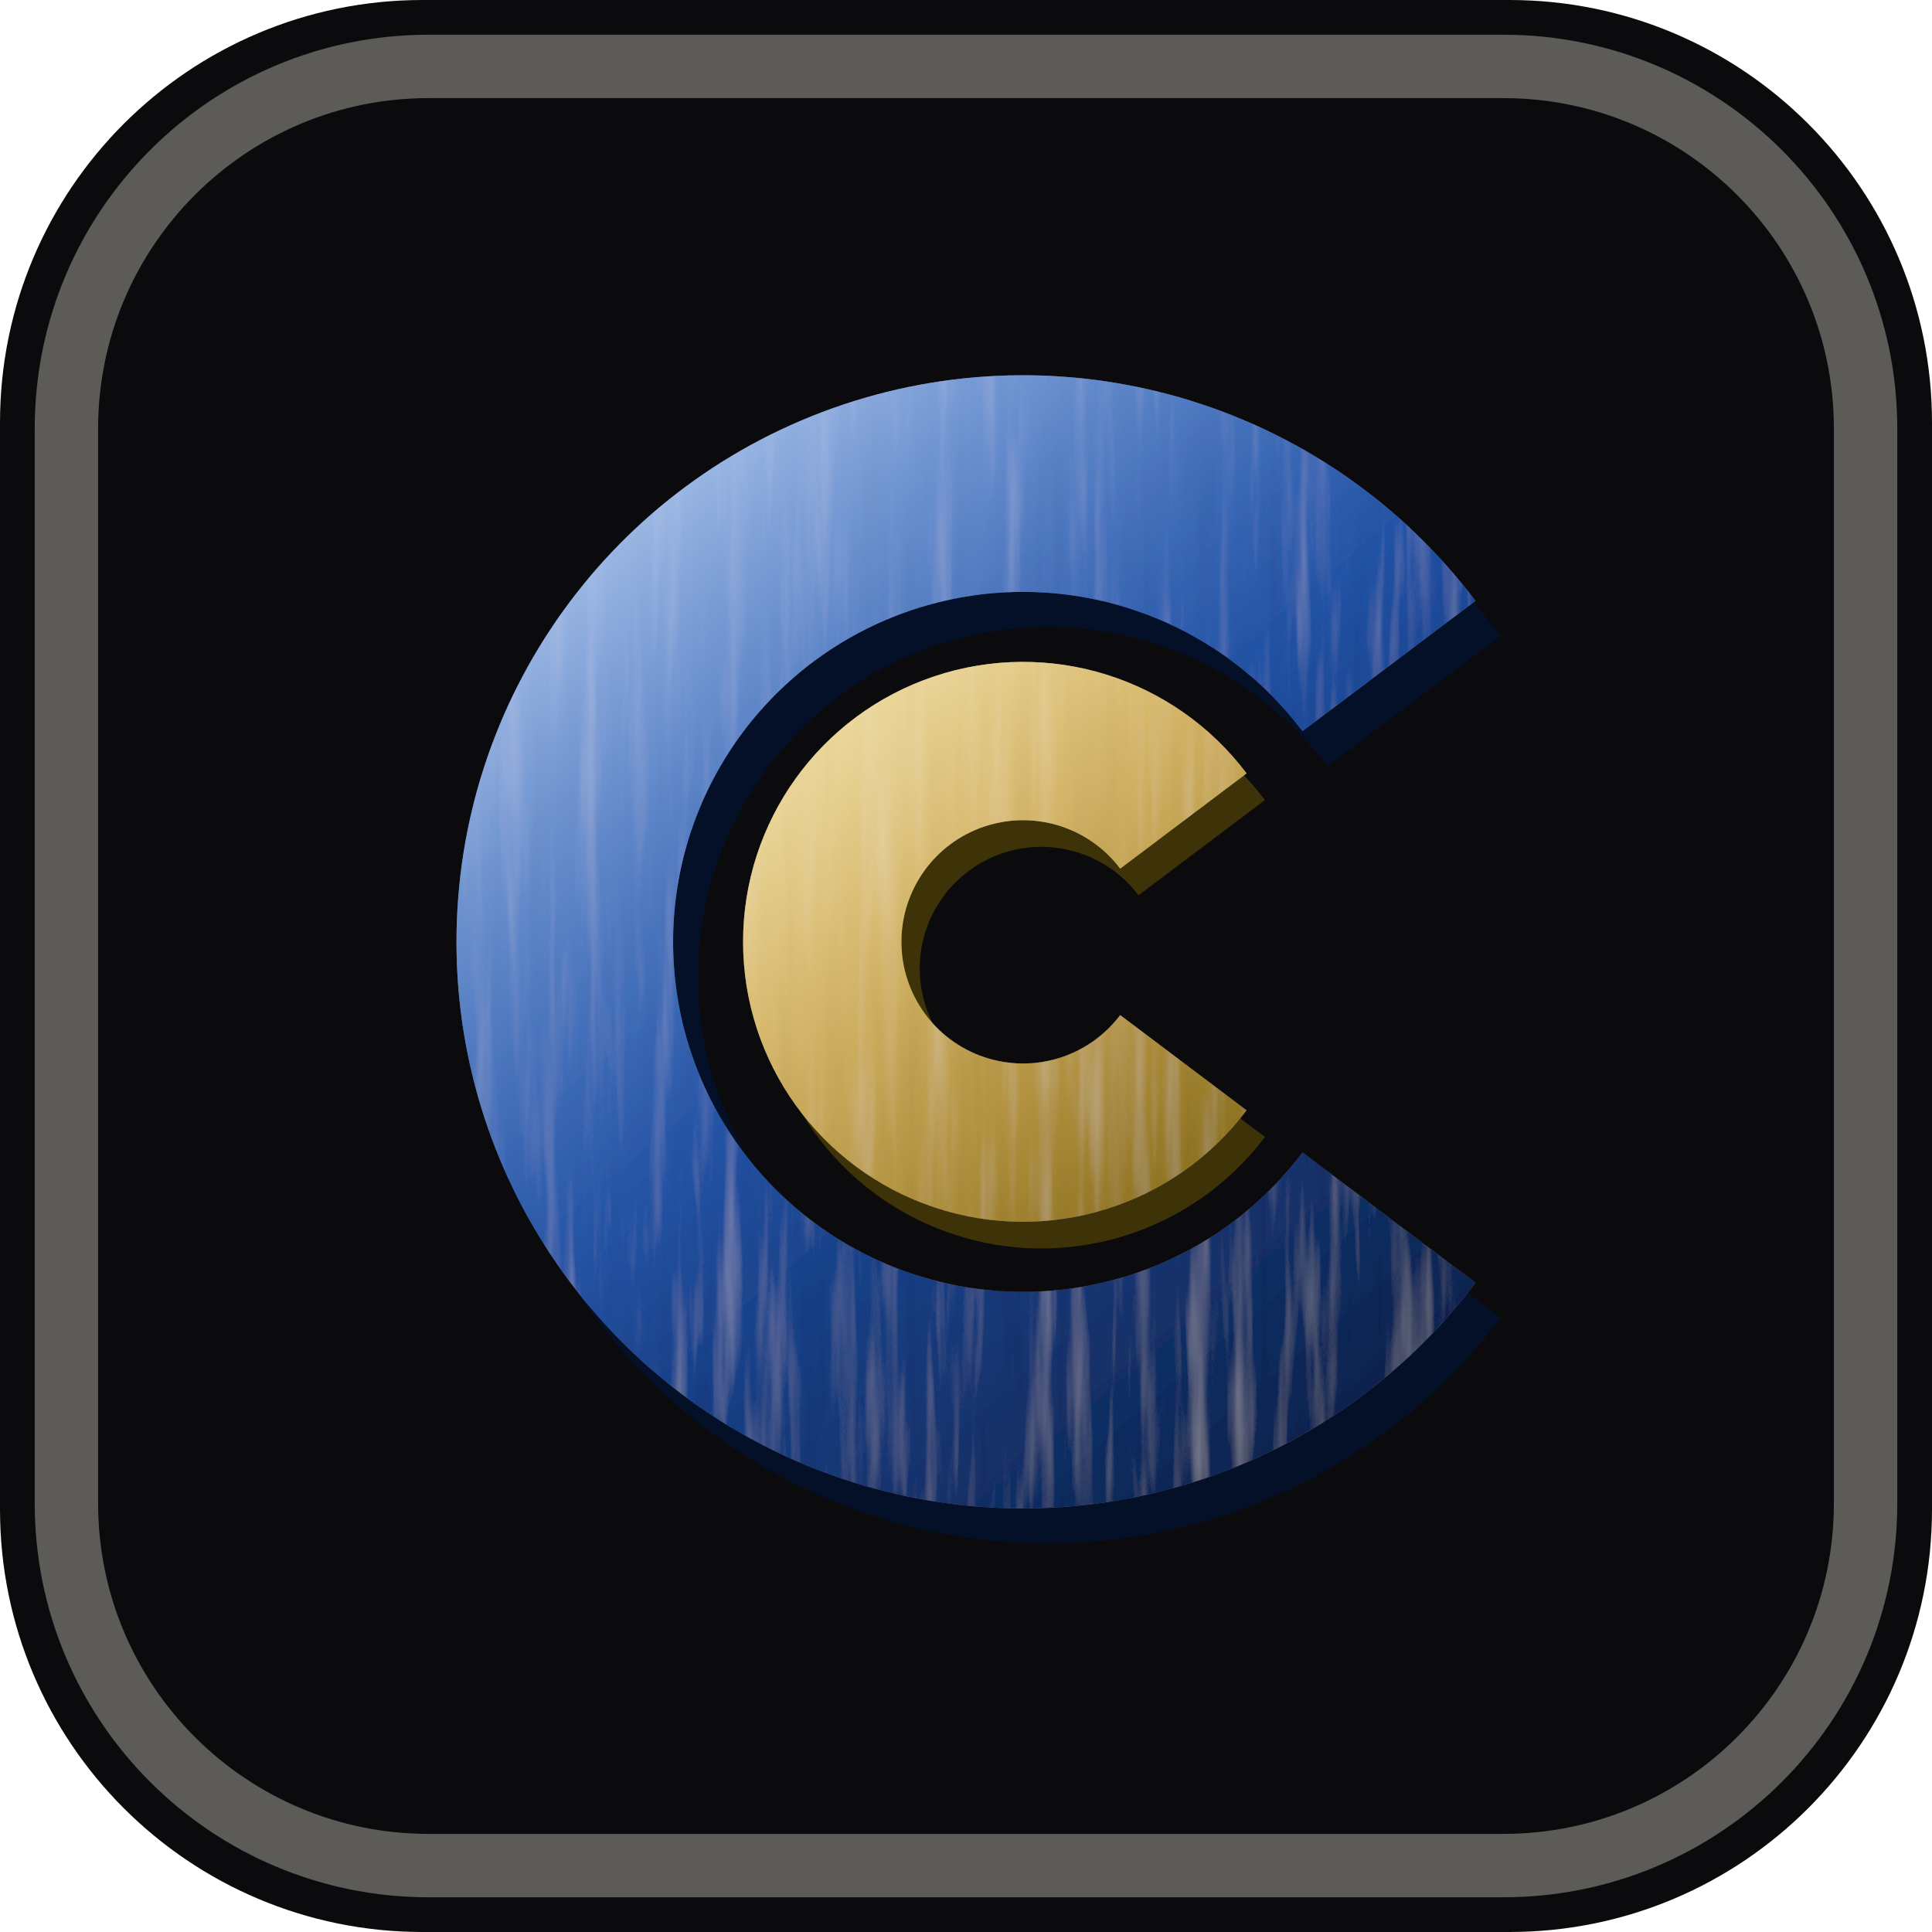
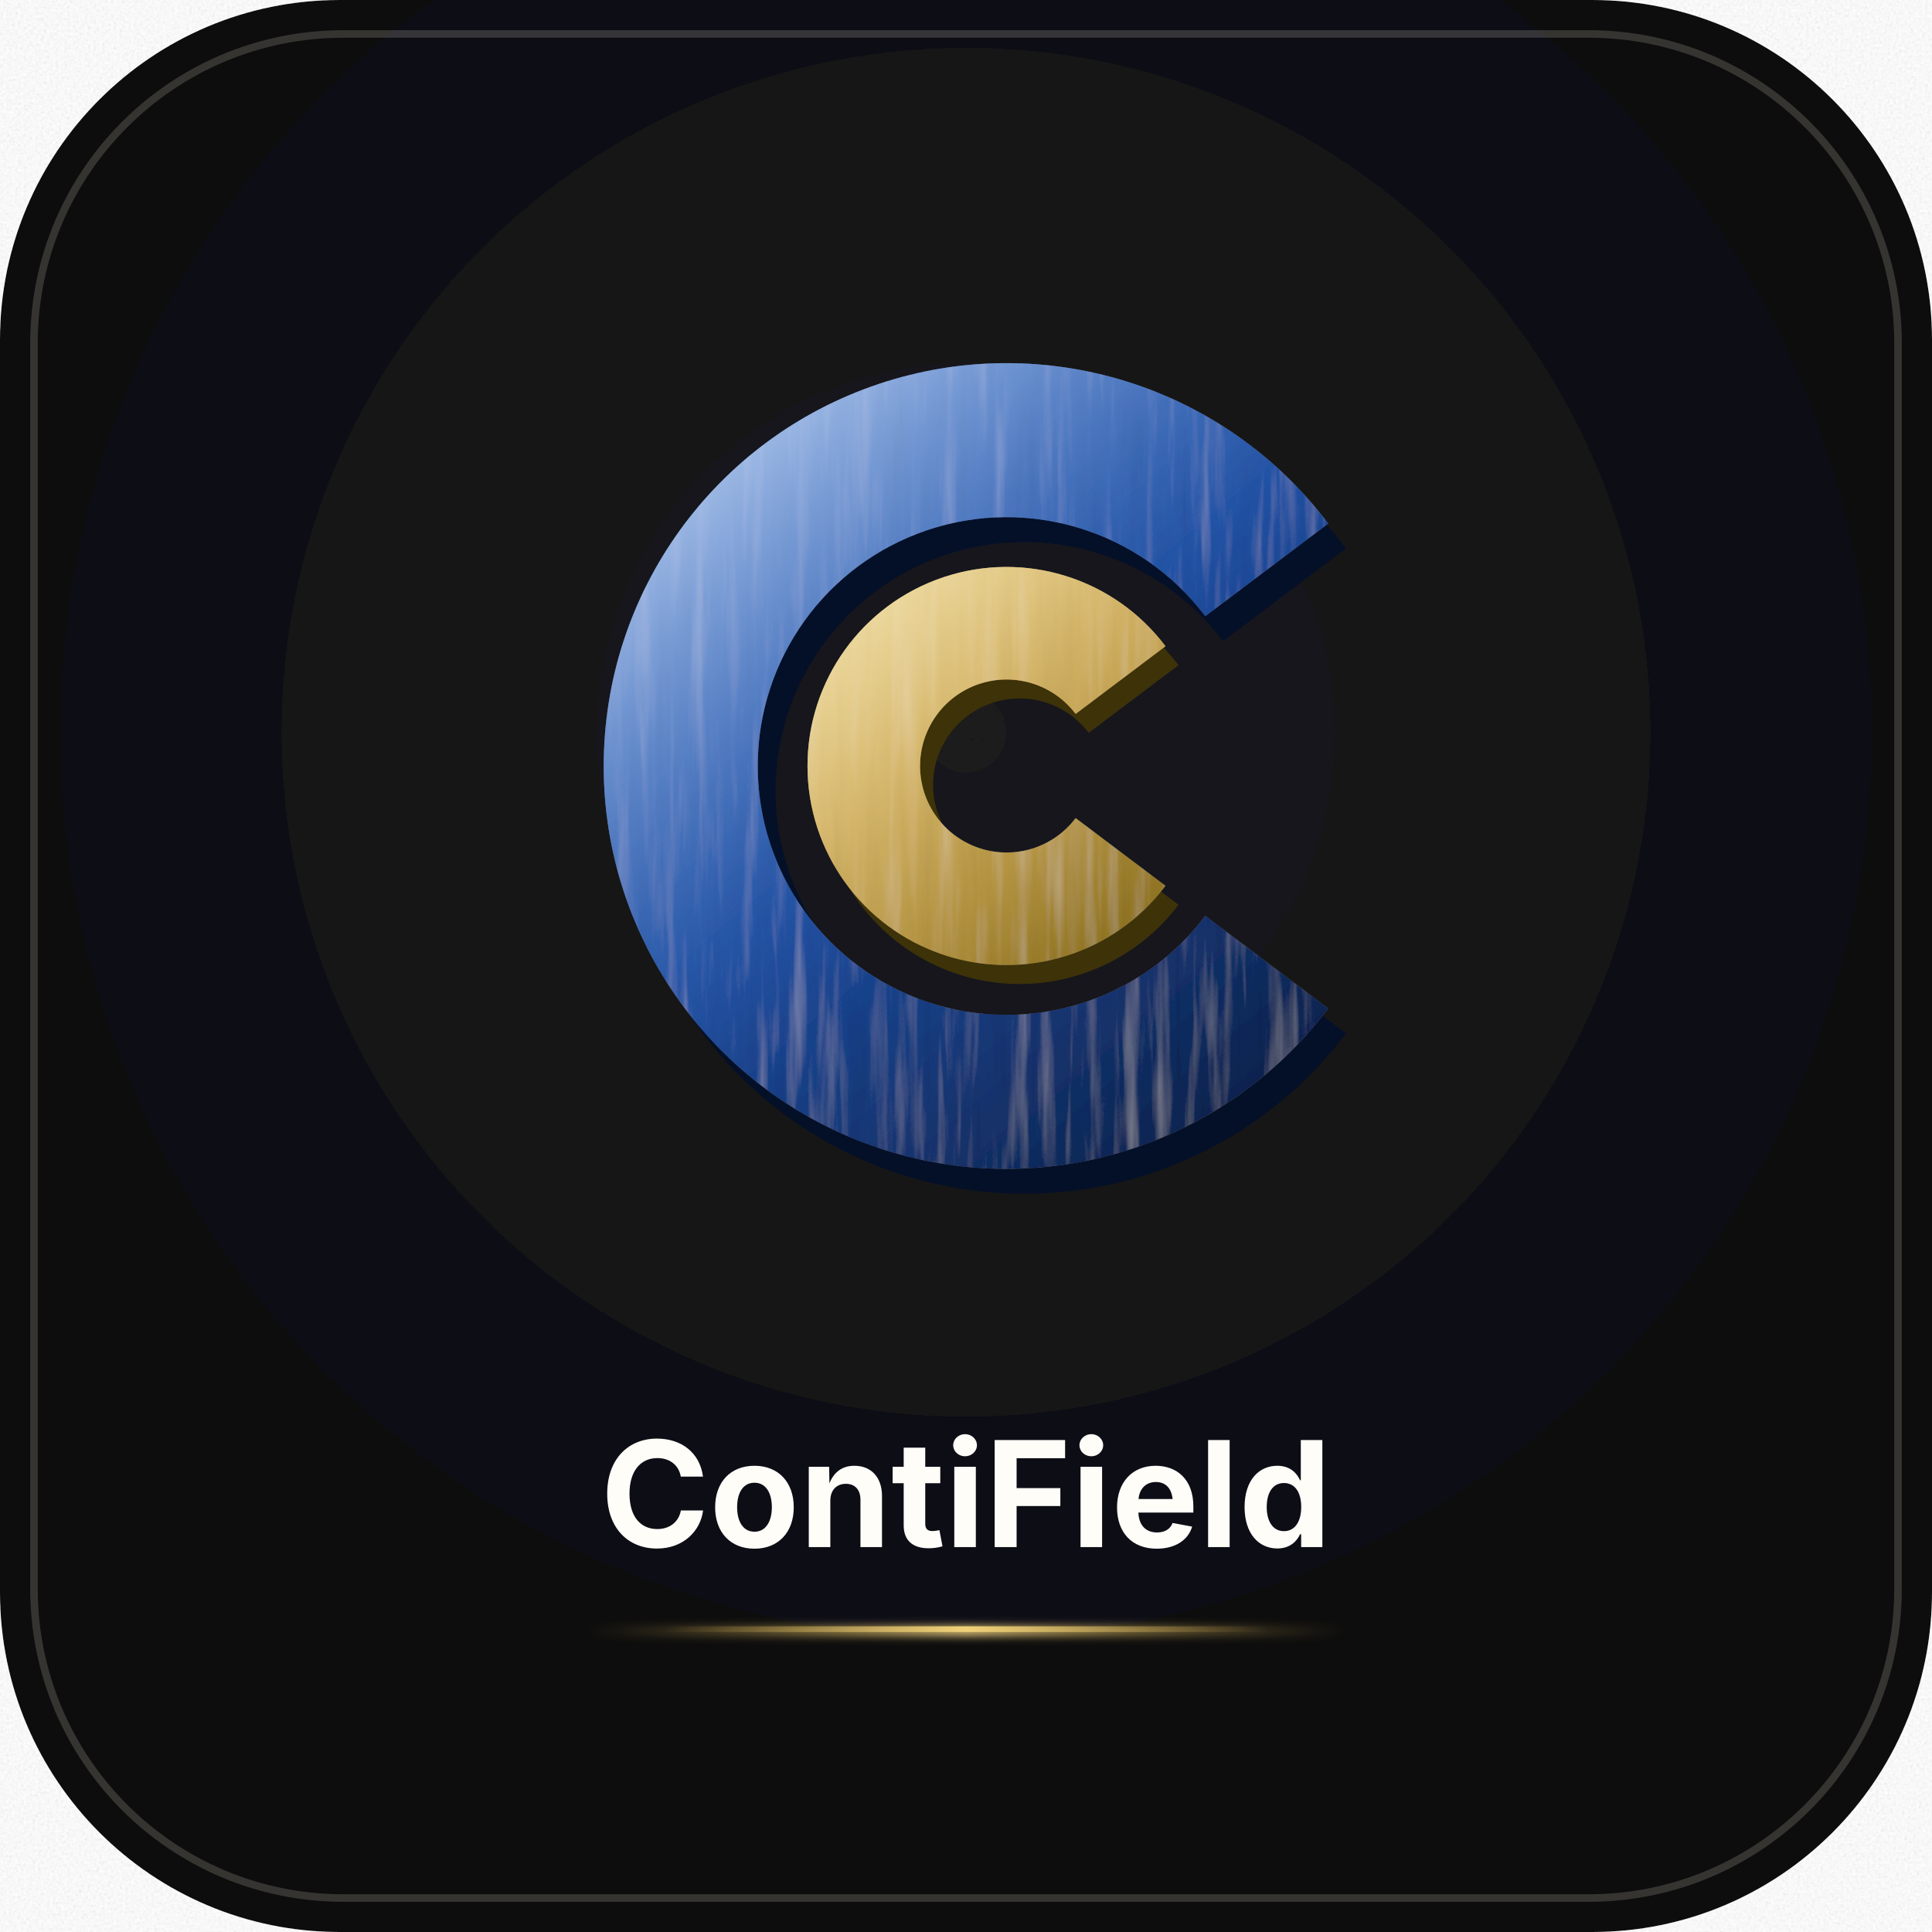
- <svg xmlns="http://www.w3.org/2000/svg" viewBox="0 0 32 32" fill="none">
+ <svg xmlns="http://www.w3.org/2000/svg" viewBox="0 0 1024 1024" fill="none">
  <defs>
-     <linearGradient id="f-blue" x1="18" y1="12" x2="82" y2="88" gradientUnits="userSpaceOnUse">
+     <linearGradient id="t-blue" x1="18" y1="12" x2="82" y2="88" gradientUnits="userSpaceOnUse">
      <stop offset="0%" stop-color="#c5dcff" />
      <stop offset="18%" stop-color="#4d82d6" />
      <stop offset="48%" stop-color="#1e4fa3" />
      <stop offset="100%" stop-color="#071433" />
    </linearGradient>
-     <linearGradient id="f-blue-hi" x1="22" y1="16" x2="58" y2="54" gradientUnits="userSpaceOnUse">
+     <linearGradient id="t-blue-hi" x1="22" y1="16" x2="58" y2="54" gradientUnits="userSpaceOnUse">
      <stop offset="0%" stop-color="#eef5ff" stop-opacity=".9" />
      <stop offset="100%" stop-color="#1e4fa3" stop-opacity="0" />
    </linearGradient>
-     <linearGradient id="f-gold" x1="28" y1="20" x2="78" y2="82" gradientUnits="userSpaceOnUse">
+     <linearGradient id="t-gold" x1="28" y1="20" x2="78" y2="82" gradientUnits="userSpaceOnUse">
      <stop offset="0%" stop-color="#fff6d2" />
      <stop offset="16%" stop-color="#edd078" />
      <stop offset="42%" stop-color="#c9a34a" />
      <stop offset="72%" stop-color="#8b7020" />
      <stop offset="100%" stop-color="#4a3c0c" />
    </linearGradient>
-     <linearGradient id="f-gold-hi" x1="36" y1="26" x2="68" y2="62" gradientUnits="userSpaceOnUse">
+     <linearGradient id="t-gold-hi" x1="36" y1="26" x2="68" y2="62" gradientUnits="userSpaceOnUse">
      <stop offset="0%" stop-color="#fff8d8" stop-opacity=".95" />
      <stop offset="100%" stop-color="#c9a34a" stop-opacity="0" />
    </linearGradient>
-     <filter id="f-brush" x="-8%" y="-8%" width="116%" height="116%">
+     <filter id="t-brush" x="-8%" y="-8%" width="116%" height="116%">
      <feTurbulence type="fractalNoise" baseFrequency="0.85 0.06" numOctaves="3" seed="3" result="noise" />
      <feColorMatrix type="saturate" values="0" in="noise" result="gray" />
      <feComponentTransfer in="gray" result="grain">
        <feFuncA type="linear" slope="0.42" />
      </feComponentTransfer>
      <feComposite in="grain" in2="SourceAlpha" operator="in" result="clipped" />
      <feBlend in="SourceGraphic" in2="clipped" mode="overlay" />
    </filter>
-     <filter id="f-paper" x="0" y="0" width="100%" height="100%">
+     <filter id="t-paper" x="0" y="0" width="100%" height="100%">
      <feTurbulence type="fractalNoise" baseFrequency="0.65" numOctaves="4" seed="11" result="n" />
      <feColorMatrix type="saturate" values="0" in="n" result="g" />
      <feComponentTransfer in="g" result="grain">
        <feFuncA type="linear" slope="0.22" />
      </feComponentTransfer>
      <feBlend in="SourceGraphic" in2="grain" mode="multiply" />
    </filter>
-     <radialGradient id="f-vignette" cx="50%" cy="38%" r="62%">
+     <radialGradient id="t-vignette" cx="50%" cy="38%" r="62%">
      <stop offset="0%" stop-color="#1a1a1f" />
      <stop offset="100%" stop-color="#0b0b0d" />
    </radialGradient>
-     <linearGradient id="f-flare" x1="0" y1="0" x2="1" y2="0">
+     <linearGradient id="t-flare" x1="0" y1="0" x2="1" y2="0">
      <stop offset="0%" stop-color="#c9a34a" stop-opacity="0" />
      <stop offset="50%" stop-color="#f0d27a" stop-opacity="1" />
      <stop offset="100%" stop-color="#c9a34a" stop-opacity="0" />
    </linearGradient>
-     <filter id="f-flare-glow" x="-40%" y="-400%" width="180%" height="900%">
+     <filter id="t-flare-glow" x="-40%" y="-400%" width="180%" height="900%">
      <feGaussianBlur stdDeviation="2.4" />
    </filter>
  </defs>
-   <rect width="32" height="32" rx="7" fill="#0b0b0d" />
-   <rect x="1.1" y="1.1" width="29.8" height="29.8" rx="6" stroke="#d7d2c6" stroke-width="1.05" stroke-opacity=".4" />
-   <g transform="translate(2.2 1.8) scale(0.276)">
+   <rect width="1024" height="1024" rx="180" fill="url(#t-vignette)" filter="url(#t-paper)" />
+   <rect x="18" y="18" width="988" height="988" rx="164" stroke="#d7d2c6" stroke-opacity=".2" stroke-width="4" />
+   <g transform="translate(198 92) scale(6.28)">
    <path fill="#041028" d="M80.577 29.538 A34 34 0 1 0 80.577 70.462 L70.195 62.638 A21 21 0 1 1 70.195 37.362 Z" transform="translate(1.5 2.1)" />
-     <path fill="url(#f-blue)" d="M80.577 29.538 A34 34 0 1 0 80.577 70.462 L70.195 62.638 A21 21 0 1 1 70.195 37.362 Z" filter="url(#f-brush)" />
-     <path fill="url(#f-blue-hi)" d="M80.577 29.538 A34 34 0 1 0 80.577 70.462 L70.195 62.638 A21 21 0 1 1 70.195 37.362 Z" />
+     <path fill="url(#t-blue)" d="M80.577 29.538 A34 34 0 1 0 80.577 70.462 L70.195 62.638 A21 21 0 1 1 70.195 37.362 Z" filter="url(#t-brush)" />
+     <path fill="url(#t-blue-hi)" d="M80.577 29.538 A34 34 0 1 0 80.577 70.462 L70.195 62.638 A21 21 0 1 1 70.195 37.362 Z" />
    <path fill="#3d3208" d="M66.84 39.89 A16.8 16.8 0 1 0 66.84 60.11 L59.253 54.393 A7.3 7.3 0 1 1 59.253 45.607 Z" transform="translate(1.1 1.6)" />
-     <path fill="url(#f-gold)" d="M66.84 39.89 A16.8 16.8 0 1 0 66.84 60.11 L59.253 54.393 A7.3 7.3 0 1 1 59.253 45.607 Z" filter="url(#f-brush)" />
-     <path fill="url(#f-gold-hi)" d="M66.84 39.89 A16.8 16.8 0 1 0 66.84 60.11 L59.253 54.393 A7.3 7.3 0 1 1 59.253 45.607 Z" />
+     <path fill="url(#t-gold)" d="M66.84 39.89 A16.8 16.8 0 1 0 66.84 60.11 L59.253 54.393 A7.3 7.3 0 1 1 59.253 45.607 Z" filter="url(#t-brush)" />
+     <path fill="url(#t-gold-hi)" d="M66.84 39.89 A16.8 16.8 0 1 0 66.84 60.11 L59.253 54.393 A7.3 7.3 0 1 1 59.253 45.607 Z" />
  </g>
+   <text x="512" y="820" text-anchor="middle" fill="#fffdf8" font-family="Inter, Arial, Helvetica, sans-serif" font-size="78" font-weight="650">ContiField</text>
+   <rect x="312" y="862" width="400" height="5" rx="2.5" fill="url(#t-flare)" filter="url(#t-flare-glow)" />
+   <rect x="352" y="862" width="320" height="3" rx="1.5" fill="url(#t-flare)" />
</svg>
